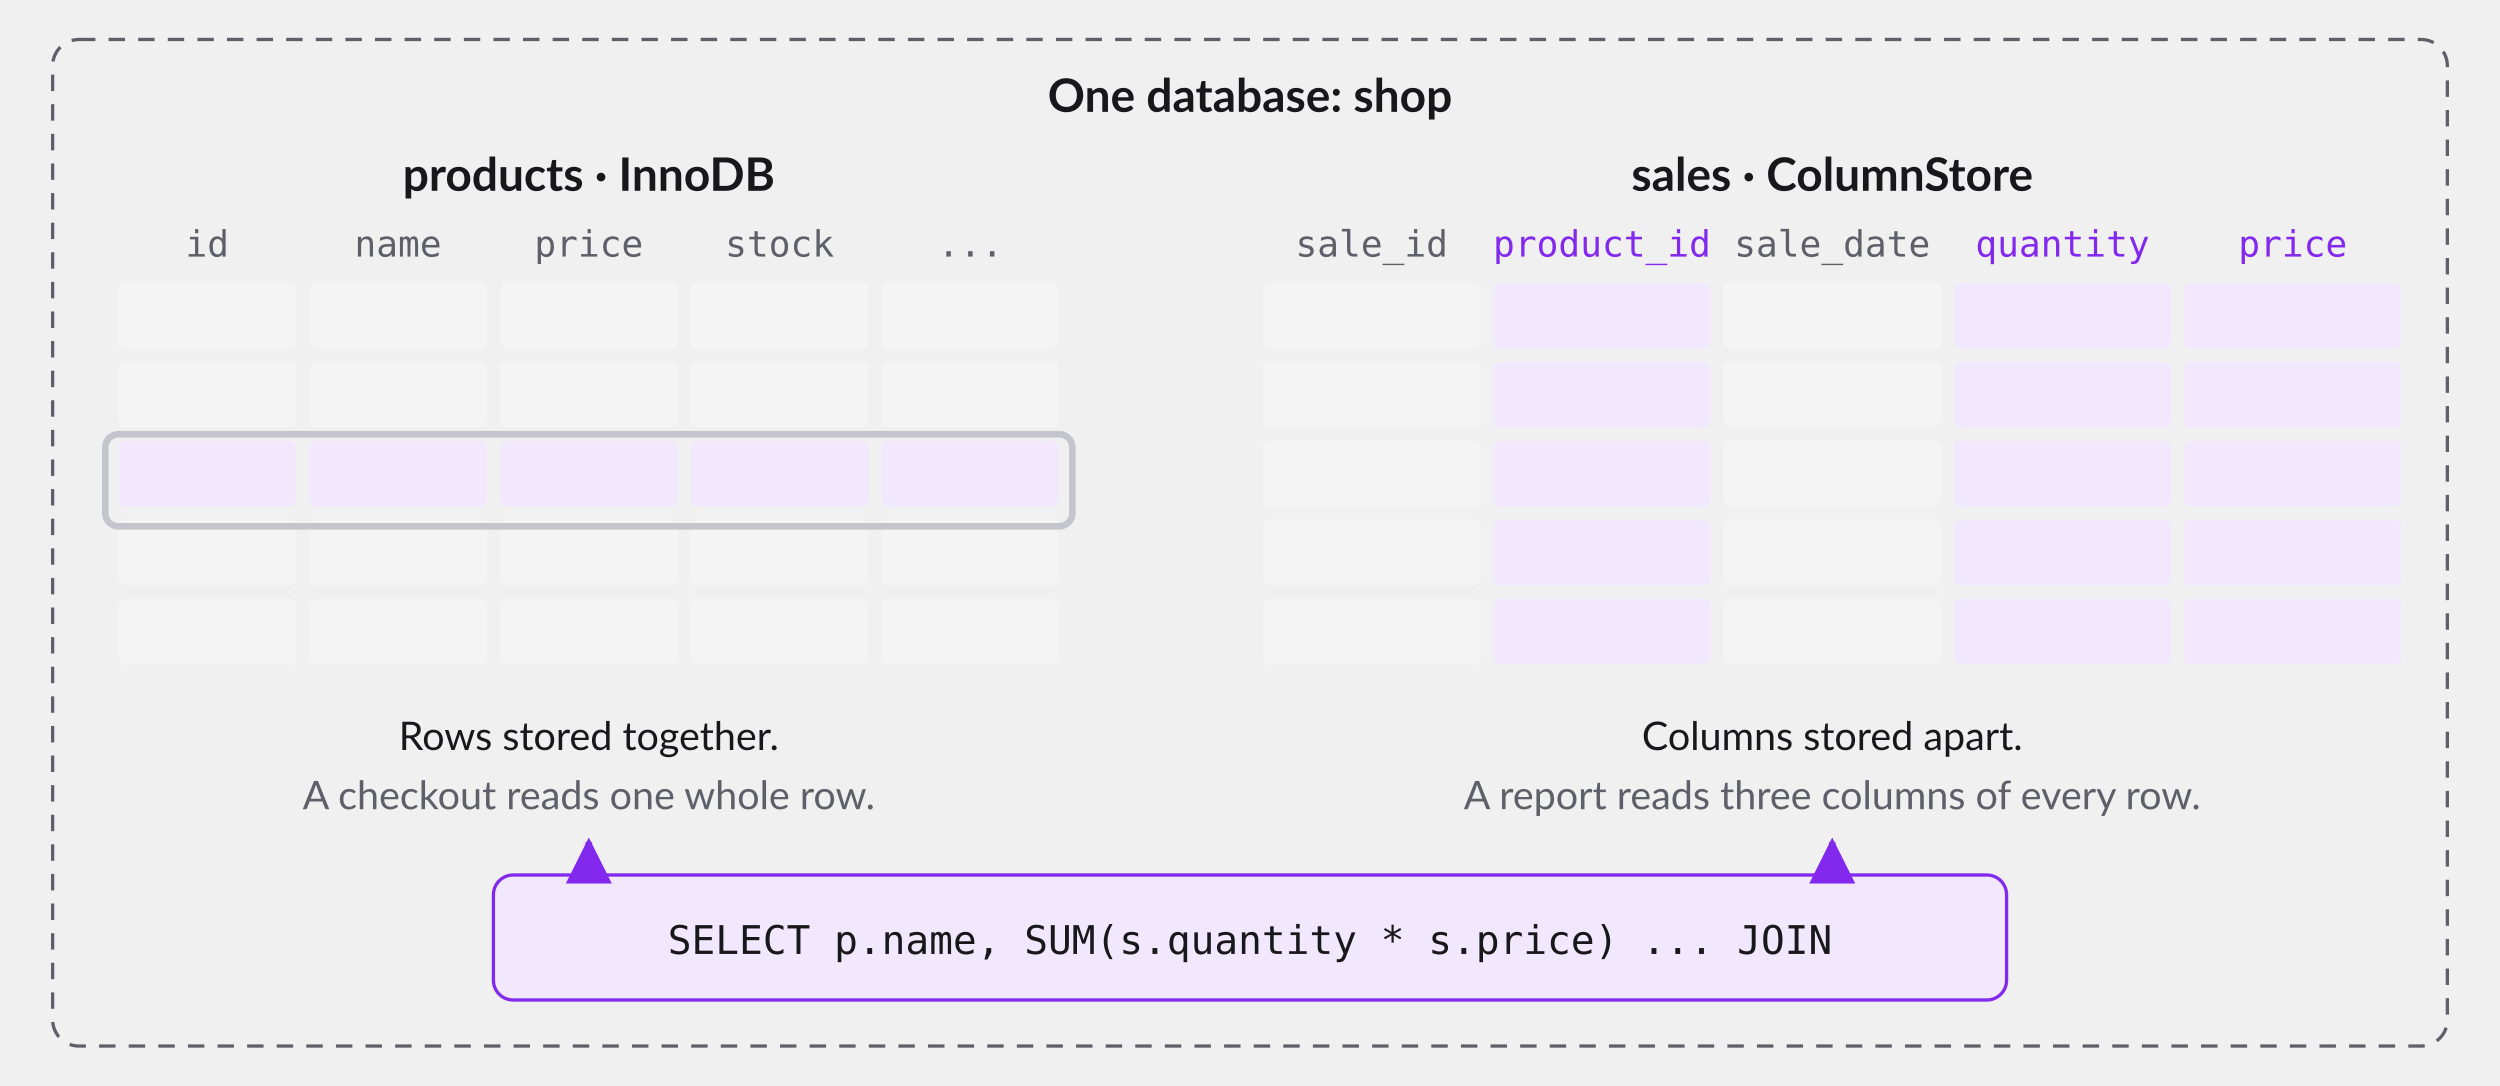
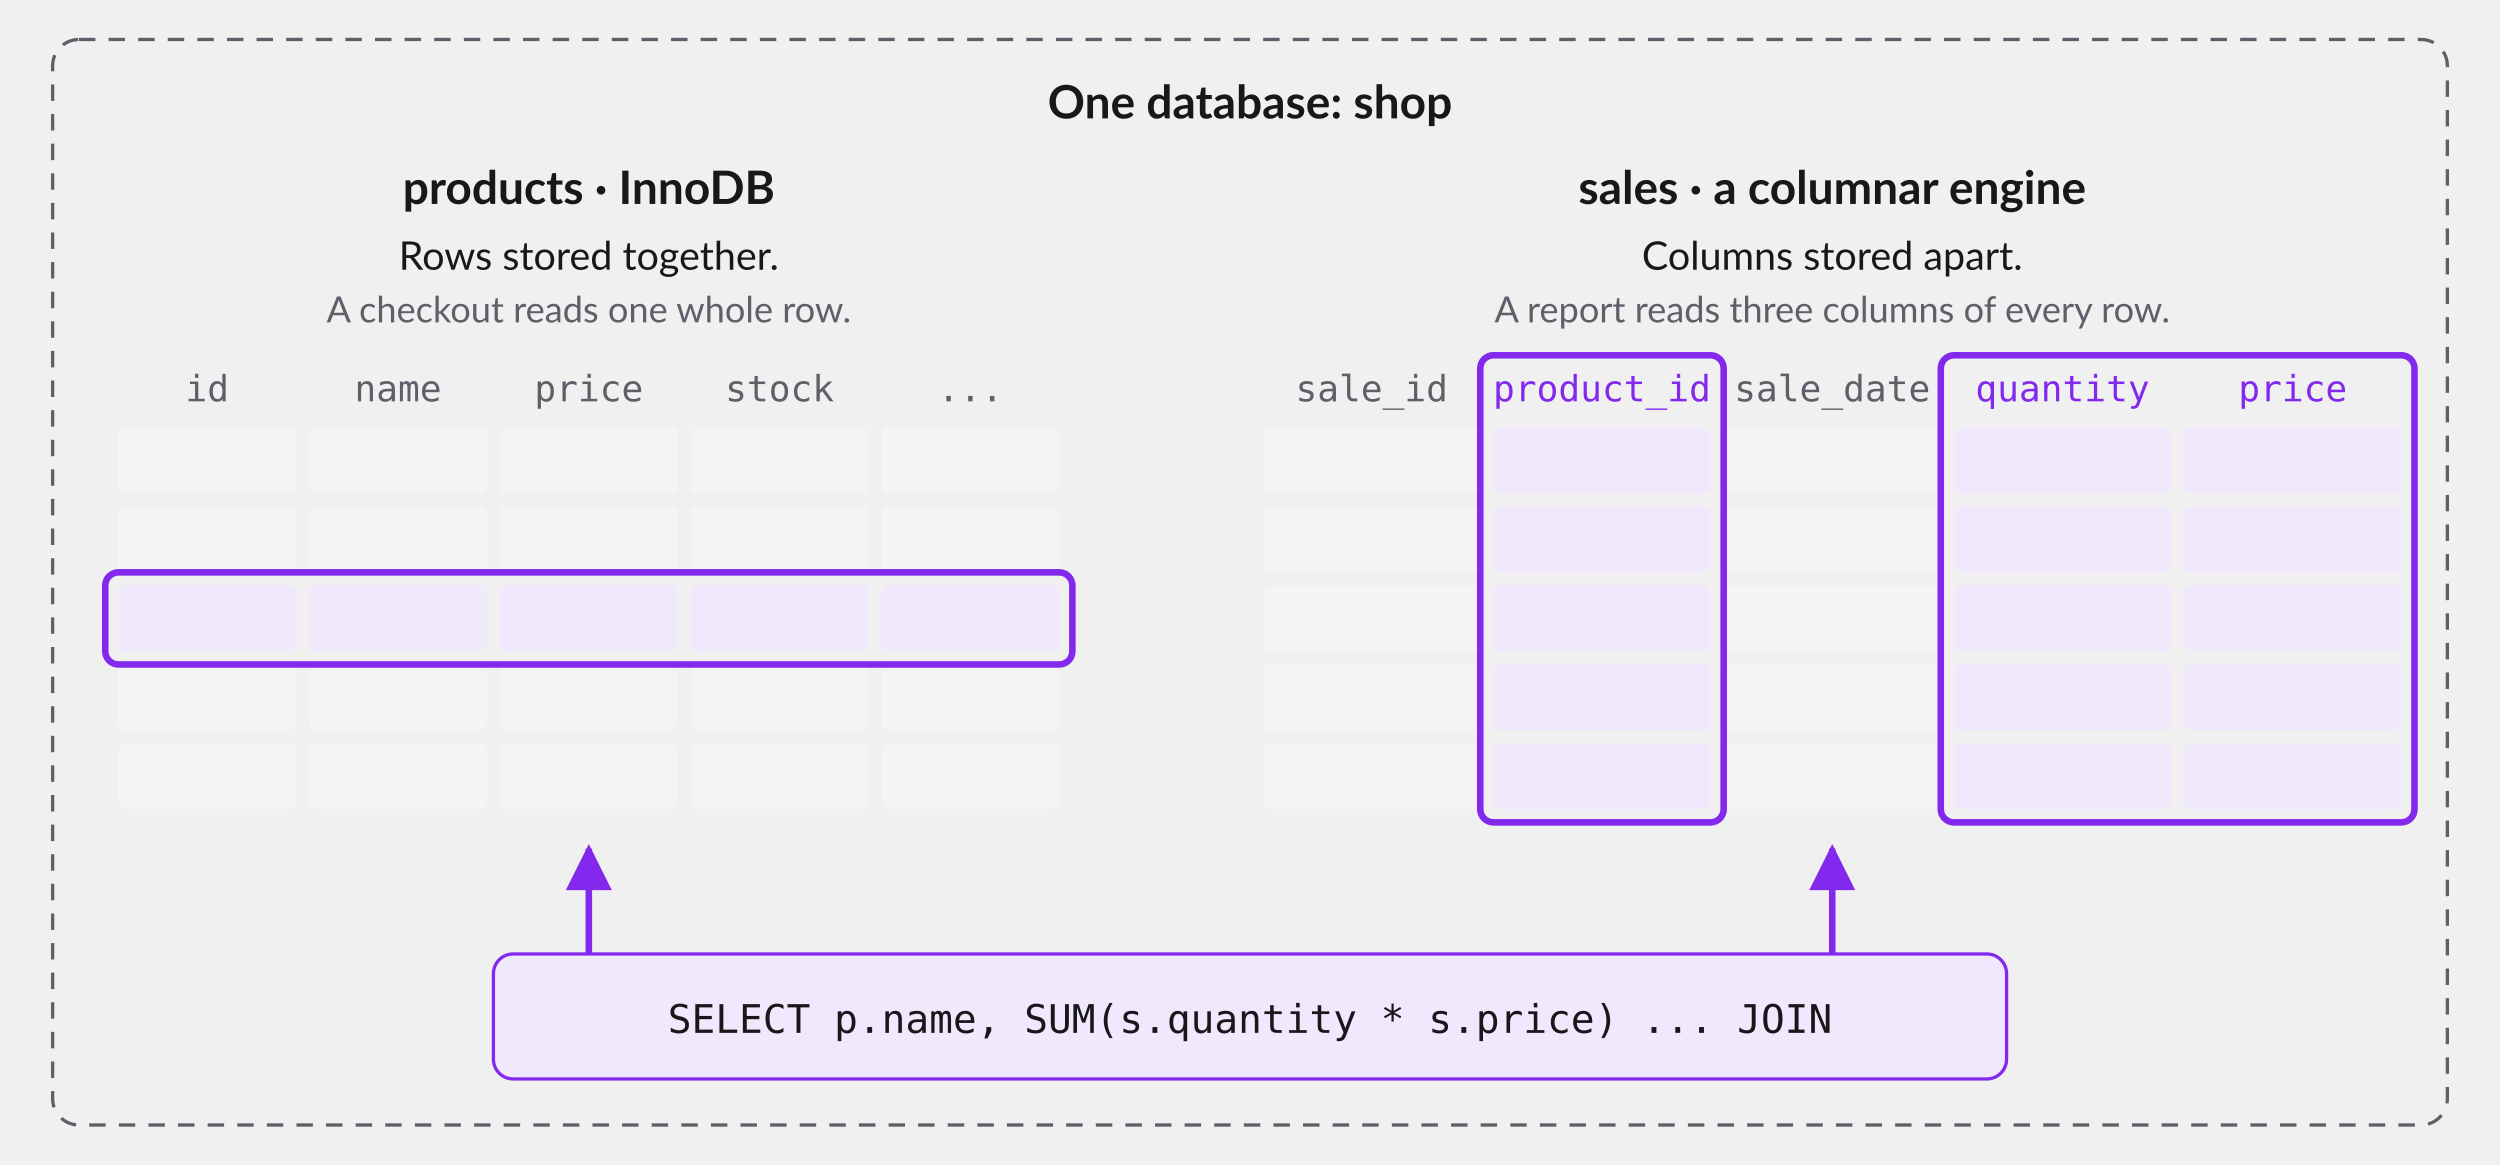
- <svg xmlns="http://www.w3.org/2000/svg" width="760" height="330" viewBox="0 0 760 330" role="img" aria-label="One database, two storage engines. The products table uses InnoDB and stores whole rows together, so a checkout reads one complete row. The sales table uses ColumnStore and stores each column apart, so a revenue report reads only the product_id, quantity, and price columns. One SELECT joins both tables.">
+ <svg xmlns="http://www.w3.org/2000/svg" width="760" height="354" viewBox="0 0 760 354" role="img" aria-label="One database, two storage engines. The products table uses InnoDB, which stores whole rows together, so a checkout reads one complete row. The sales table uses a columnar engine, which stores each column apart, so a revenue report reads only the product_id, quantity, and price columns. One SELECT joins both tables.">
  <defs>
    <marker id="a" viewBox="0 0 10 10" refX="9" refY="5" markerWidth="7" markerHeight="7" orient="auto-start-reverse">
      <path class="mk" d="M0,0 L10,5 L0,10 z" />
    </marker>
    <marker id="ac" viewBox="0 0 10 10" refX="9" refY="5" markerWidth="7" markerHeight="7" orient="auto-start-reverse">
      <path class="mkacc" d="M0,0 L10,5 L0,10 z" />
    </marker>
  </defs>
  <style>
  text { fill: #18181b; font: 13px Lato, "Helvetica Neue", Arial, sans-serif; }
  .mono { font-family: "JetBrains Mono", Menlo, Consolas, monospace; font-size: 12px; font-variant-ligatures: none; }
  .t { font-weight: 700; font-size: 14px; } .sm { font-size: 12px; } .xs { font-size: 11px; }
  .mut { fill: #5f5f69; } .acct { fill: #8328ED; }
  .box { fill: #f4f4f5; stroke: #c4c4cc; } .plain { fill: none; stroke: #c4c4cc; }
  .accbox { fill: #f1e8fe; stroke: #8328ED; } .frame { fill: none; stroke: #5f5f69; stroke-dasharray: 5 4; }
  .ln { fill: none; stroke: #18181b; stroke-width: 1.4; } .dash { stroke-dasharray: 5 4; }
  .acc { stroke: #8328ED; stroke-width: 2; } .mut-ln { stroke: #5f5f69; }
  .fillacc { fill: #8328ED; } .fillsoft { fill: #f1e8fe; } .fillpanel { fill: #f4f4f5; }
  .halo { paint-order: stroke; stroke: #ffffff; stroke-width: 4px; stroke-linejoin: round; }
  .on { fill: #ffffff; } .cmd { font-size: 10.5px; font-variant-ligatures: none; }
  .mk { fill: #18181b; } .mkacc { fill: #8328ED; }
</style>
-   <rect class="frame" x="16" y="12" width="728" height="306" rx="8" />
-   <text class="t" x="380" y="34" text-anchor="middle">One database: shop</text>
-   <text class="t" x="179" y="58" text-anchor="middle">products  ·  InnoDB</text>
-   <text class="t" x="557" y="58" text-anchor="middle">sales  ·  ColumnStore</text>
-   <text class="mono xs mut" x="63" y="78" text-anchor="middle">id</text>
-   <text class="mono xs mut" x="121" y="78" text-anchor="middle">name</text>
-   <text class="mono xs mut" x="179" y="78" text-anchor="middle">price</text>
-   <text class="mono xs mut" x="237" y="78" text-anchor="middle">stock</text>
-   <text class="mono xs mut" x="295" y="78" text-anchor="middle">...</text>
-   <text class="mono xs mut" x="417" y="78" text-anchor="middle">sale_id</text>
-   <text class="mono xs acct" x="487" y="78" text-anchor="middle">product_id</text>
-   <text class="mono xs mut" x="557" y="78" text-anchor="middle">sale_date</text>
-   <text class="mono xs acct" x="627" y="78" text-anchor="middle">quantity</text>
-   <text class="mono xs acct" x="697" y="78" text-anchor="middle">price</text>
-   <rect class="fillpanel" x="36" y="86" width="54" height="20" rx="2" />
-   <rect class="fillpanel" x="94" y="86" width="54" height="20" rx="2" />
-   <rect class="fillpanel" x="152" y="86" width="54" height="20" rx="2" />
-   <rect class="fillpanel" x="210" y="86" width="54" height="20" rx="2" />
-   <rect class="fillpanel" x="268" y="86" width="54" height="20" rx="2" />
-   <rect class="fillpanel" x="36" y="110" width="54" height="20" rx="2" />
-   <rect class="fillpanel" x="94" y="110" width="54" height="20" rx="2" />
-   <rect class="fillpanel" x="152" y="110" width="54" height="20" rx="2" />
-   <rect class="fillpanel" x="210" y="110" width="54" height="20" rx="2" />
-   <rect class="fillpanel" x="268" y="110" width="54" height="20" rx="2" />
-   <rect class="fillsoft" x="36" y="134" width="54" height="20" rx="2" />
-   <rect class="fillsoft" x="94" y="134" width="54" height="20" rx="2" />
-   <rect class="fillsoft" x="152" y="134" width="54" height="20" rx="2" />
-   <rect class="fillsoft" x="210" y="134" width="54" height="20" rx="2" />
-   <rect class="fillsoft" x="268" y="134" width="54" height="20" rx="2" />
-   <rect class="fillpanel" x="36" y="158" width="54" height="20" rx="2" />
-   <rect class="fillpanel" x="94" y="158" width="54" height="20" rx="2" />
-   <rect class="fillpanel" x="152" y="158" width="54" height="20" rx="2" />
-   <rect class="fillpanel" x="210" y="158" width="54" height="20" rx="2" />
-   <rect class="fillpanel" x="268" y="158" width="54" height="20" rx="2" />
-   <rect class="fillpanel" x="36" y="182" width="54" height="20" rx="2" />
-   <rect class="fillpanel" x="94" y="182" width="54" height="20" rx="2" />
-   <rect class="fillpanel" x="152" y="182" width="54" height="20" rx="2" />
-   <rect class="fillpanel" x="210" y="182" width="54" height="20" rx="2" />
-   <rect class="fillpanel" x="268" y="182" width="54" height="20" rx="2" />
-   <rect class="plain" x="32" y="132" width="294" height="28" rx="4" style="stroke-width:2" />
-   <rect class="fillpanel" x="384" y="86" width="66" height="20" rx="2" />
-   <rect class="fillsoft" x="454" y="86" width="66" height="20" rx="2" />
-   <rect class="fillpanel" x="524" y="86" width="66" height="20" rx="2" />
-   <rect class="fillsoft" x="594" y="86" width="66" height="20" rx="2" />
-   <rect class="fillsoft" x="664" y="86" width="66" height="20" rx="2" />
-   <rect class="fillpanel" x="384" y="110" width="66" height="20" rx="2" />
-   <rect class="fillsoft" x="454" y="110" width="66" height="20" rx="2" />
-   <rect class="fillpanel" x="524" y="110" width="66" height="20" rx="2" />
-   <rect class="fillsoft" x="594" y="110" width="66" height="20" rx="2" />
-   <rect class="fillsoft" x="664" y="110" width="66" height="20" rx="2" />
-   <rect class="fillpanel" x="384" y="134" width="66" height="20" rx="2" />
-   <rect class="fillsoft" x="454" y="134" width="66" height="20" rx="2" />
-   <rect class="fillpanel" x="524" y="134" width="66" height="20" rx="2" />
-   <rect class="fillsoft" x="594" y="134" width="66" height="20" rx="2" />
-   <rect class="fillsoft" x="664" y="134" width="66" height="20" rx="2" />
-   <rect class="fillpanel" x="384" y="158" width="66" height="20" rx="2" />
-   <rect class="fillsoft" x="454" y="158" width="66" height="20" rx="2" />
-   <rect class="fillpanel" x="524" y="158" width="66" height="20" rx="2" />
-   <rect class="fillsoft" x="594" y="158" width="66" height="20" rx="2" />
-   <rect class="fillsoft" x="664" y="158" width="66" height="20" rx="2" />
-   <rect class="fillpanel" x="384" y="182" width="66" height="20" rx="2" />
-   <rect class="fillsoft" x="454" y="182" width="66" height="20" rx="2" />
-   <rect class="fillpanel" x="524" y="182" width="66" height="20" rx="2" />
-   <rect class="fillsoft" x="594" y="182" width="66" height="20" rx="2" />
-   <rect class="fillsoft" x="664" y="182" width="66" height="20" rx="2" />
-   <text class="sm" x="179" y="228" text-anchor="middle">Rows stored together.</text>
-   <text class="sm mut" x="179" y="246" text-anchor="middle">A checkout reads one whole row.</text>
-   <text class="sm" x="557" y="228" text-anchor="middle">Columns stored apart.</text>
-   <text class="sm mut" x="557" y="246" text-anchor="middle">A report reads three columns of every row.</text>
-   <rect class="accbox" x="150" y="266" width="460" height="38" rx="6" />
-   <text class="mono sm" x="380" y="290" text-anchor="middle">SELECT p.name, SUM(s.quantity * s.price) ... JOIN</text>
-   <path class="ln acc" d="M179,266 V256" marker-end="url(#ac)" />
-   <path class="ln acc" d="M557,266 V256" marker-end="url(#ac)" />
+   <rect class="frame" x="16" y="12" width="728" height="330" rx="8" />
+   <text class="t" x="380" y="36" text-anchor="middle">One database: shop</text>
+   <text class="t" x="179" y="62" text-anchor="middle">products  ·  InnoDB</text>
+   <text class="sm" x="179" y="82" text-anchor="middle">Rows stored together.</text>
+   <text class="xs mut" x="179" y="98" text-anchor="middle">A checkout reads one whole row.</text>
+   <text class="t" x="557" y="62" text-anchor="middle">sales  ·  a columnar engine</text>
+   <text class="sm" x="557" y="82" text-anchor="middle">Columns stored apart.</text>
+   <text class="xs mut" x="557" y="98" text-anchor="middle">A report reads three columns of every row.</text>
+   <text class="mono xs mut" x="63" y="122" text-anchor="middle">id</text>
+   <text class="mono xs mut" x="121" y="122" text-anchor="middle">name</text>
+   <text class="mono xs mut" x="179" y="122" text-anchor="middle">price</text>
+   <text class="mono xs mut" x="237" y="122" text-anchor="middle">stock</text>
+   <text class="mono xs mut" x="295" y="122" text-anchor="middle">...</text>
+   <text class="mono xs mut" x="417" y="122" text-anchor="middle">sale_id</text>
+   <text class="mono xs acct" x="487" y="122" text-anchor="middle" font-weight="700">product_id</text>
+   <text class="mono xs mut" x="557" y="122" text-anchor="middle">sale_date</text>
+   <text class="mono xs acct" x="627" y="122" text-anchor="middle" font-weight="700">quantity</text>
+   <text class="mono xs acct" x="697" y="122" text-anchor="middle" font-weight="700">price</text>
+   <rect class="fillpanel" x="36" y="130" width="54" height="20" rx="2" />
+   <rect class="fillpanel" x="94" y="130" width="54" height="20" rx="2" />
+   <rect class="fillpanel" x="152" y="130" width="54" height="20" rx="2" />
+   <rect class="fillpanel" x="210" y="130" width="54" height="20" rx="2" />
+   <rect class="fillpanel" x="268" y="130" width="54" height="20" rx="2" />
+   <rect class="fillpanel" x="36" y="154" width="54" height="20" rx="2" />
+   <rect class="fillpanel" x="94" y="154" width="54" height="20" rx="2" />
+   <rect class="fillpanel" x="152" y="154" width="54" height="20" rx="2" />
+   <rect class="fillpanel" x="210" y="154" width="54" height="20" rx="2" />
+   <rect class="fillpanel" x="268" y="154" width="54" height="20" rx="2" />
+   <rect class="fillsoft" x="36" y="178" width="54" height="20" rx="2" />
+   <rect class="fillsoft" x="94" y="178" width="54" height="20" rx="2" />
+   <rect class="fillsoft" x="152" y="178" width="54" height="20" rx="2" />
+   <rect class="fillsoft" x="210" y="178" width="54" height="20" rx="2" />
+   <rect class="fillsoft" x="268" y="178" width="54" height="20" rx="2" />
+   <rect class="fillpanel" x="36" y="202" width="54" height="20" rx="2" />
+   <rect class="fillpanel" x="94" y="202" width="54" height="20" rx="2" />
+   <rect class="fillpanel" x="152" y="202" width="54" height="20" rx="2" />
+   <rect class="fillpanel" x="210" y="202" width="54" height="20" rx="2" />
+   <rect class="fillpanel" x="268" y="202" width="54" height="20" rx="2" />
+   <rect class="fillpanel" x="36" y="226" width="54" height="20" rx="2" />
+   <rect class="fillpanel" x="94" y="226" width="54" height="20" rx="2" />
+   <rect class="fillpanel" x="152" y="226" width="54" height="20" rx="2" />
+   <rect class="fillpanel" x="210" y="226" width="54" height="20" rx="2" />
+   <rect class="fillpanel" x="268" y="226" width="54" height="20" rx="2" />
+   <rect class="plain acc" x="32" y="174" width="294" height="28" rx="4" />
+   <rect class="fillpanel" x="384" y="130" width="66" height="20" rx="2" />
+   <rect class="fillsoft" x="454" y="130" width="66" height="20" rx="2" />
+   <rect class="fillpanel" x="524" y="130" width="66" height="20" rx="2" />
+   <rect class="fillsoft" x="594" y="130" width="66" height="20" rx="2" />
+   <rect class="fillsoft" x="664" y="130" width="66" height="20" rx="2" />
+   <rect class="fillpanel" x="384" y="154" width="66" height="20" rx="2" />
+   <rect class="fillsoft" x="454" y="154" width="66" height="20" rx="2" />
+   <rect class="fillpanel" x="524" y="154" width="66" height="20" rx="2" />
+   <rect class="fillsoft" x="594" y="154" width="66" height="20" rx="2" />
+   <rect class="fillsoft" x="664" y="154" width="66" height="20" rx="2" />
+   <rect class="fillpanel" x="384" y="178" width="66" height="20" rx="2" />
+   <rect class="fillsoft" x="454" y="178" width="66" height="20" rx="2" />
+   <rect class="fillpanel" x="524" y="178" width="66" height="20" rx="2" />
+   <rect class="fillsoft" x="594" y="178" width="66" height="20" rx="2" />
+   <rect class="fillsoft" x="664" y="178" width="66" height="20" rx="2" />
+   <rect class="fillpanel" x="384" y="202" width="66" height="20" rx="2" />
+   <rect class="fillsoft" x="454" y="202" width="66" height="20" rx="2" />
+   <rect class="fillpanel" x="524" y="202" width="66" height="20" rx="2" />
+   <rect class="fillsoft" x="594" y="202" width="66" height="20" rx="2" />
+   <rect class="fillsoft" x="664" y="202" width="66" height="20" rx="2" />
+   <rect class="fillpanel" x="384" y="226" width="66" height="20" rx="2" />
+   <rect class="fillsoft" x="454" y="226" width="66" height="20" rx="2" />
+   <rect class="fillpanel" x="524" y="226" width="66" height="20" rx="2" />
+   <rect class="fillsoft" x="594" y="226" width="66" height="20" rx="2" />
+   <rect class="fillsoft" x="664" y="226" width="66" height="20" rx="2" />
+   <rect class="plain acc" x="450" y="108" width="74" height="142" rx="4" />
+   <rect class="plain acc" x="590" y="108" width="144" height="142" rx="4" />
+   <path class="ln acc" d="M179,290 V258" marker-end="url(#ac)" />
+   <path class="ln acc" d="M557,290 V258" marker-end="url(#ac)" />
+   <rect class="accbox" x="150" y="290" width="460" height="38" rx="6" />
+   <text class="mono sm" x="380" y="314" text-anchor="middle">SELECT p.name, SUM(s.quantity * s.price) ... JOIN</text>
</svg>
